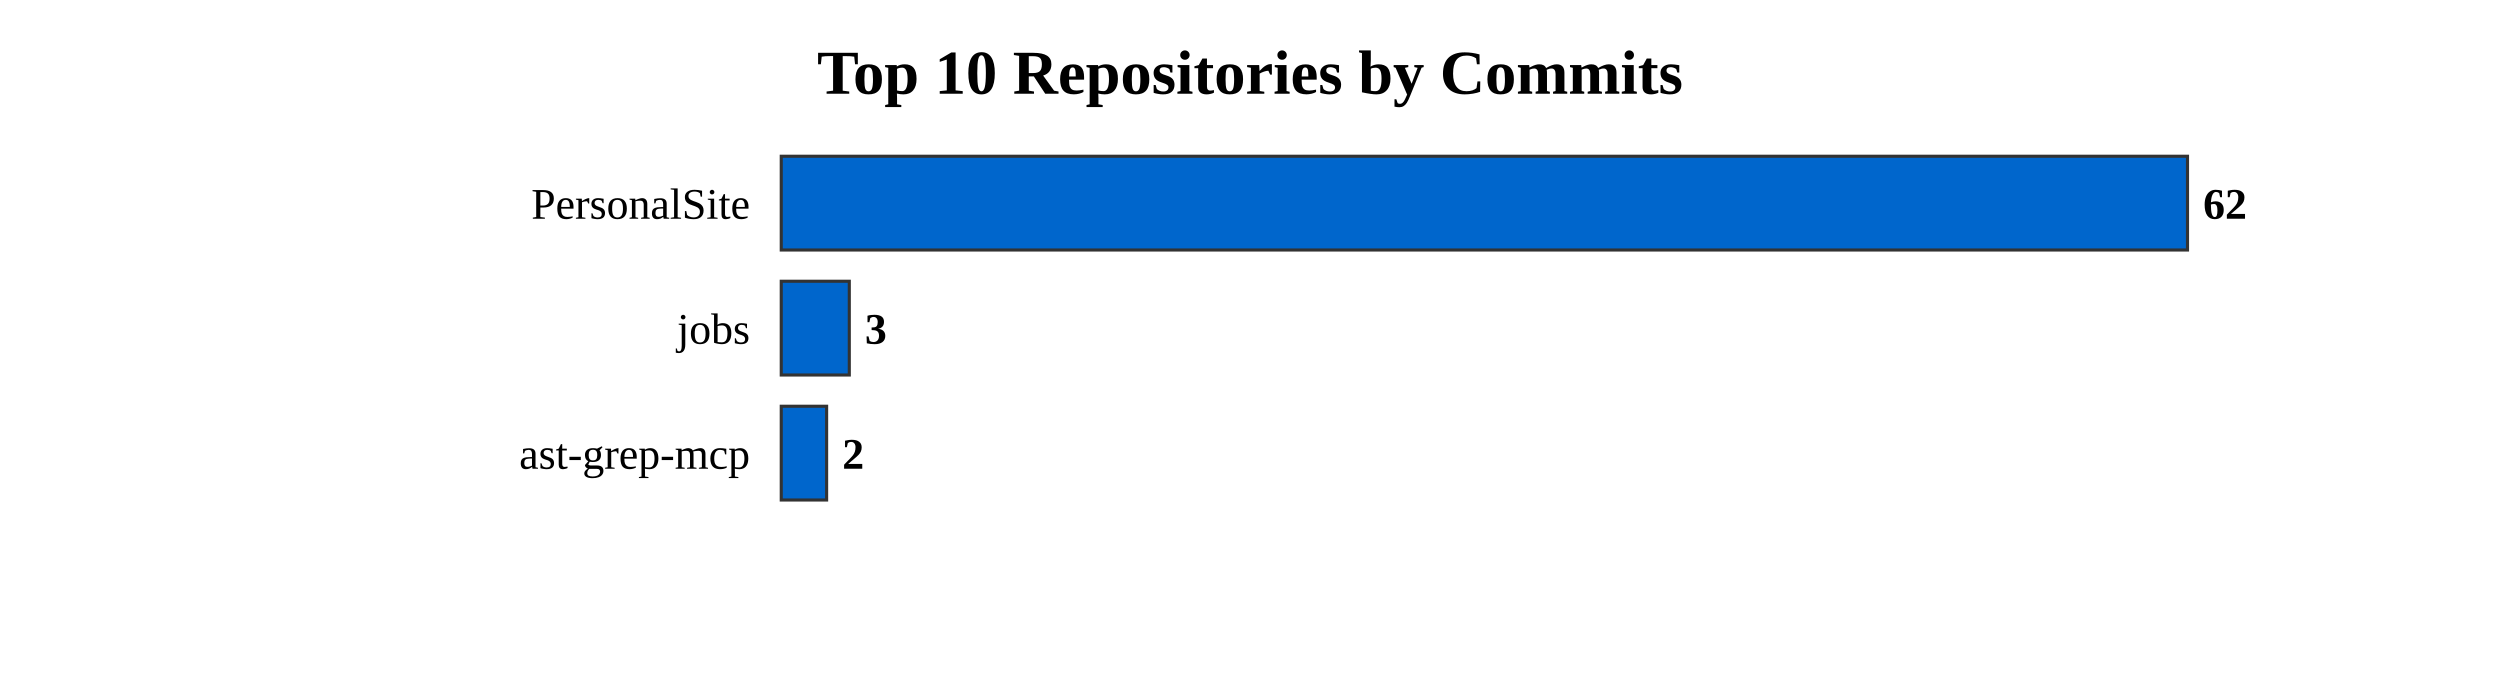
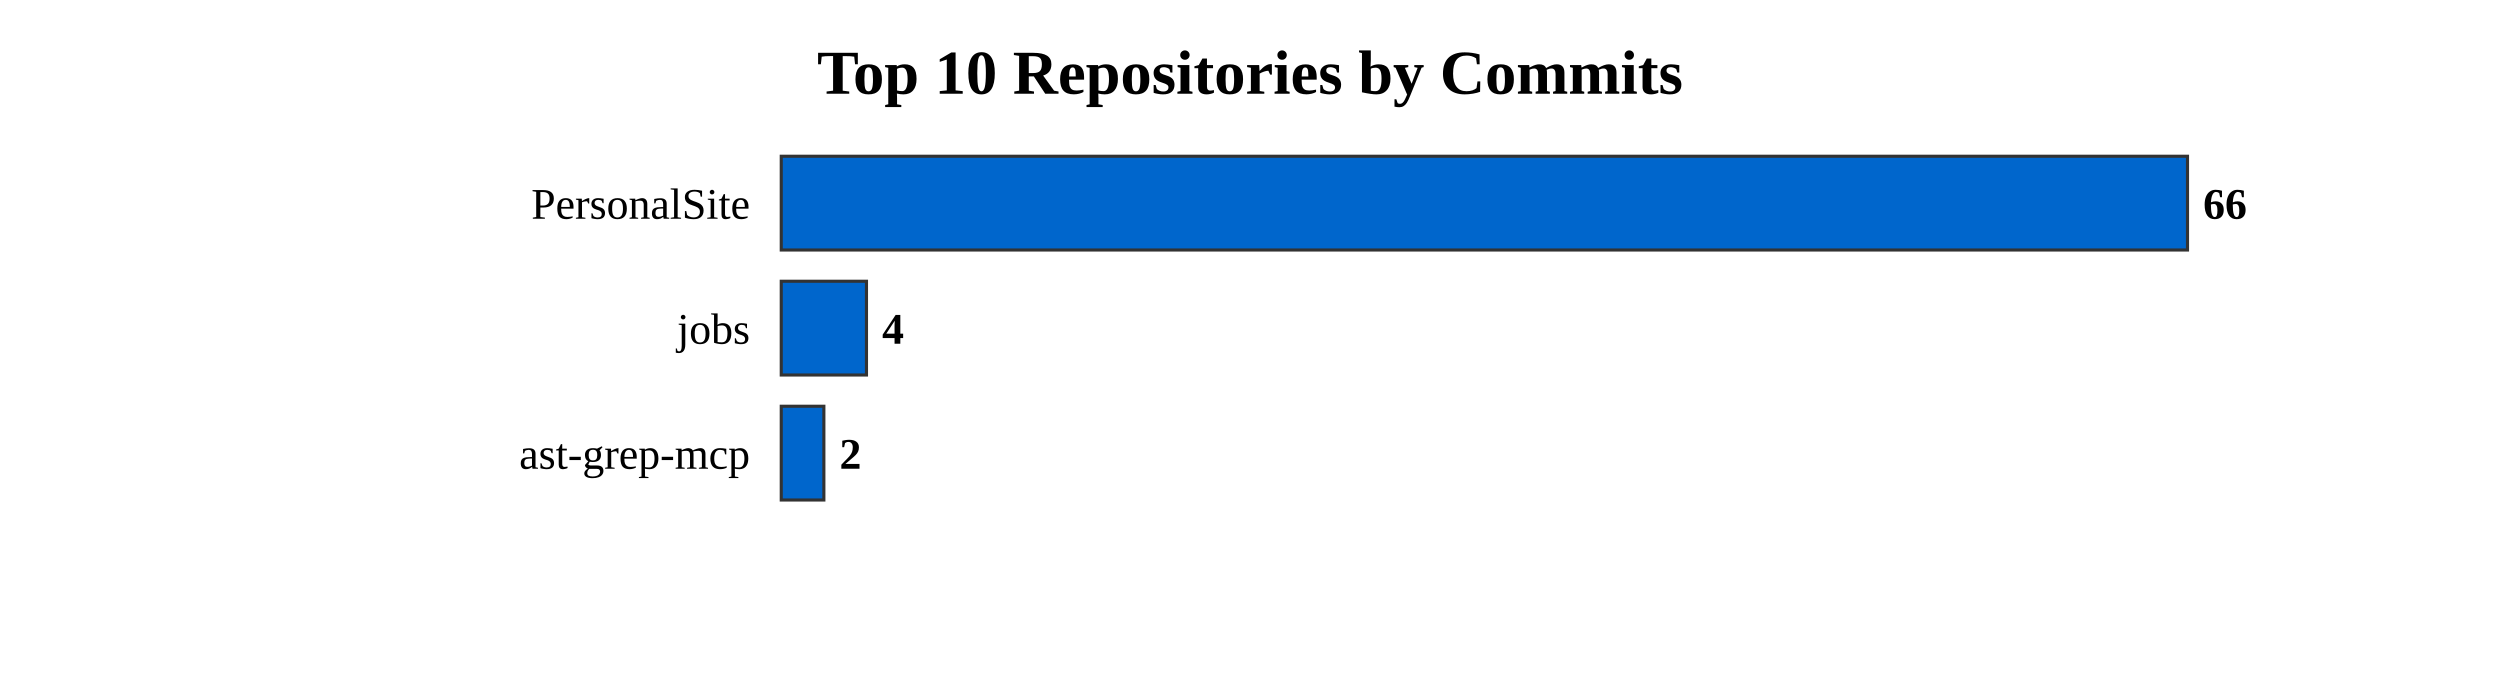
<svg xmlns="http://www.w3.org/2000/svg" width="800" height="220">
  <text x="400.0" y="30" text-anchor="middle" font-size="20" font-weight="bold">Top 10 Repositories by Commits</text>
  <rect x="250" y="50" width="450.0" height="30" fill="#0066cc" stroke="#333" stroke-width="1" />
  <text x="240" y="70.0" text-anchor="end" font-size="14">PersonalSite</text>
-   <text x="705.0" y="70.0" font-size="14" font-weight="bold">62</text>
-   <rect x="250" y="90" width="21.774" height="30" fill="#0066cc" stroke="#333" stroke-width="1" />
+   <text x="705.0" y="70.0" font-size="14" font-weight="bold">66</text>
+   <rect x="250" y="90" width="27.273" height="30" fill="#0066cc" stroke="#333" stroke-width="1" />
  <text x="240" y="110.0" text-anchor="end" font-size="14">jobs</text>
-   <text x="276.774" y="110.0" font-size="14" font-weight="bold">3</text>
-   <rect x="250" y="130" width="14.516" height="30" fill="#0066cc" stroke="#333" stroke-width="1" />
+   <text x="282.273" y="110.0" font-size="14" font-weight="bold">4</text>
+   <rect x="250" y="130" width="13.636" height="30" fill="#0066cc" stroke="#333" stroke-width="1" />
  <text x="240" y="150.0" text-anchor="end" font-size="14">ast-grep-mcp</text>
-   <text x="269.516" y="150.0" font-size="14" font-weight="bold">2</text>
+   <text x="268.636" y="150.0" font-size="14" font-weight="bold">2</text>
</svg>
